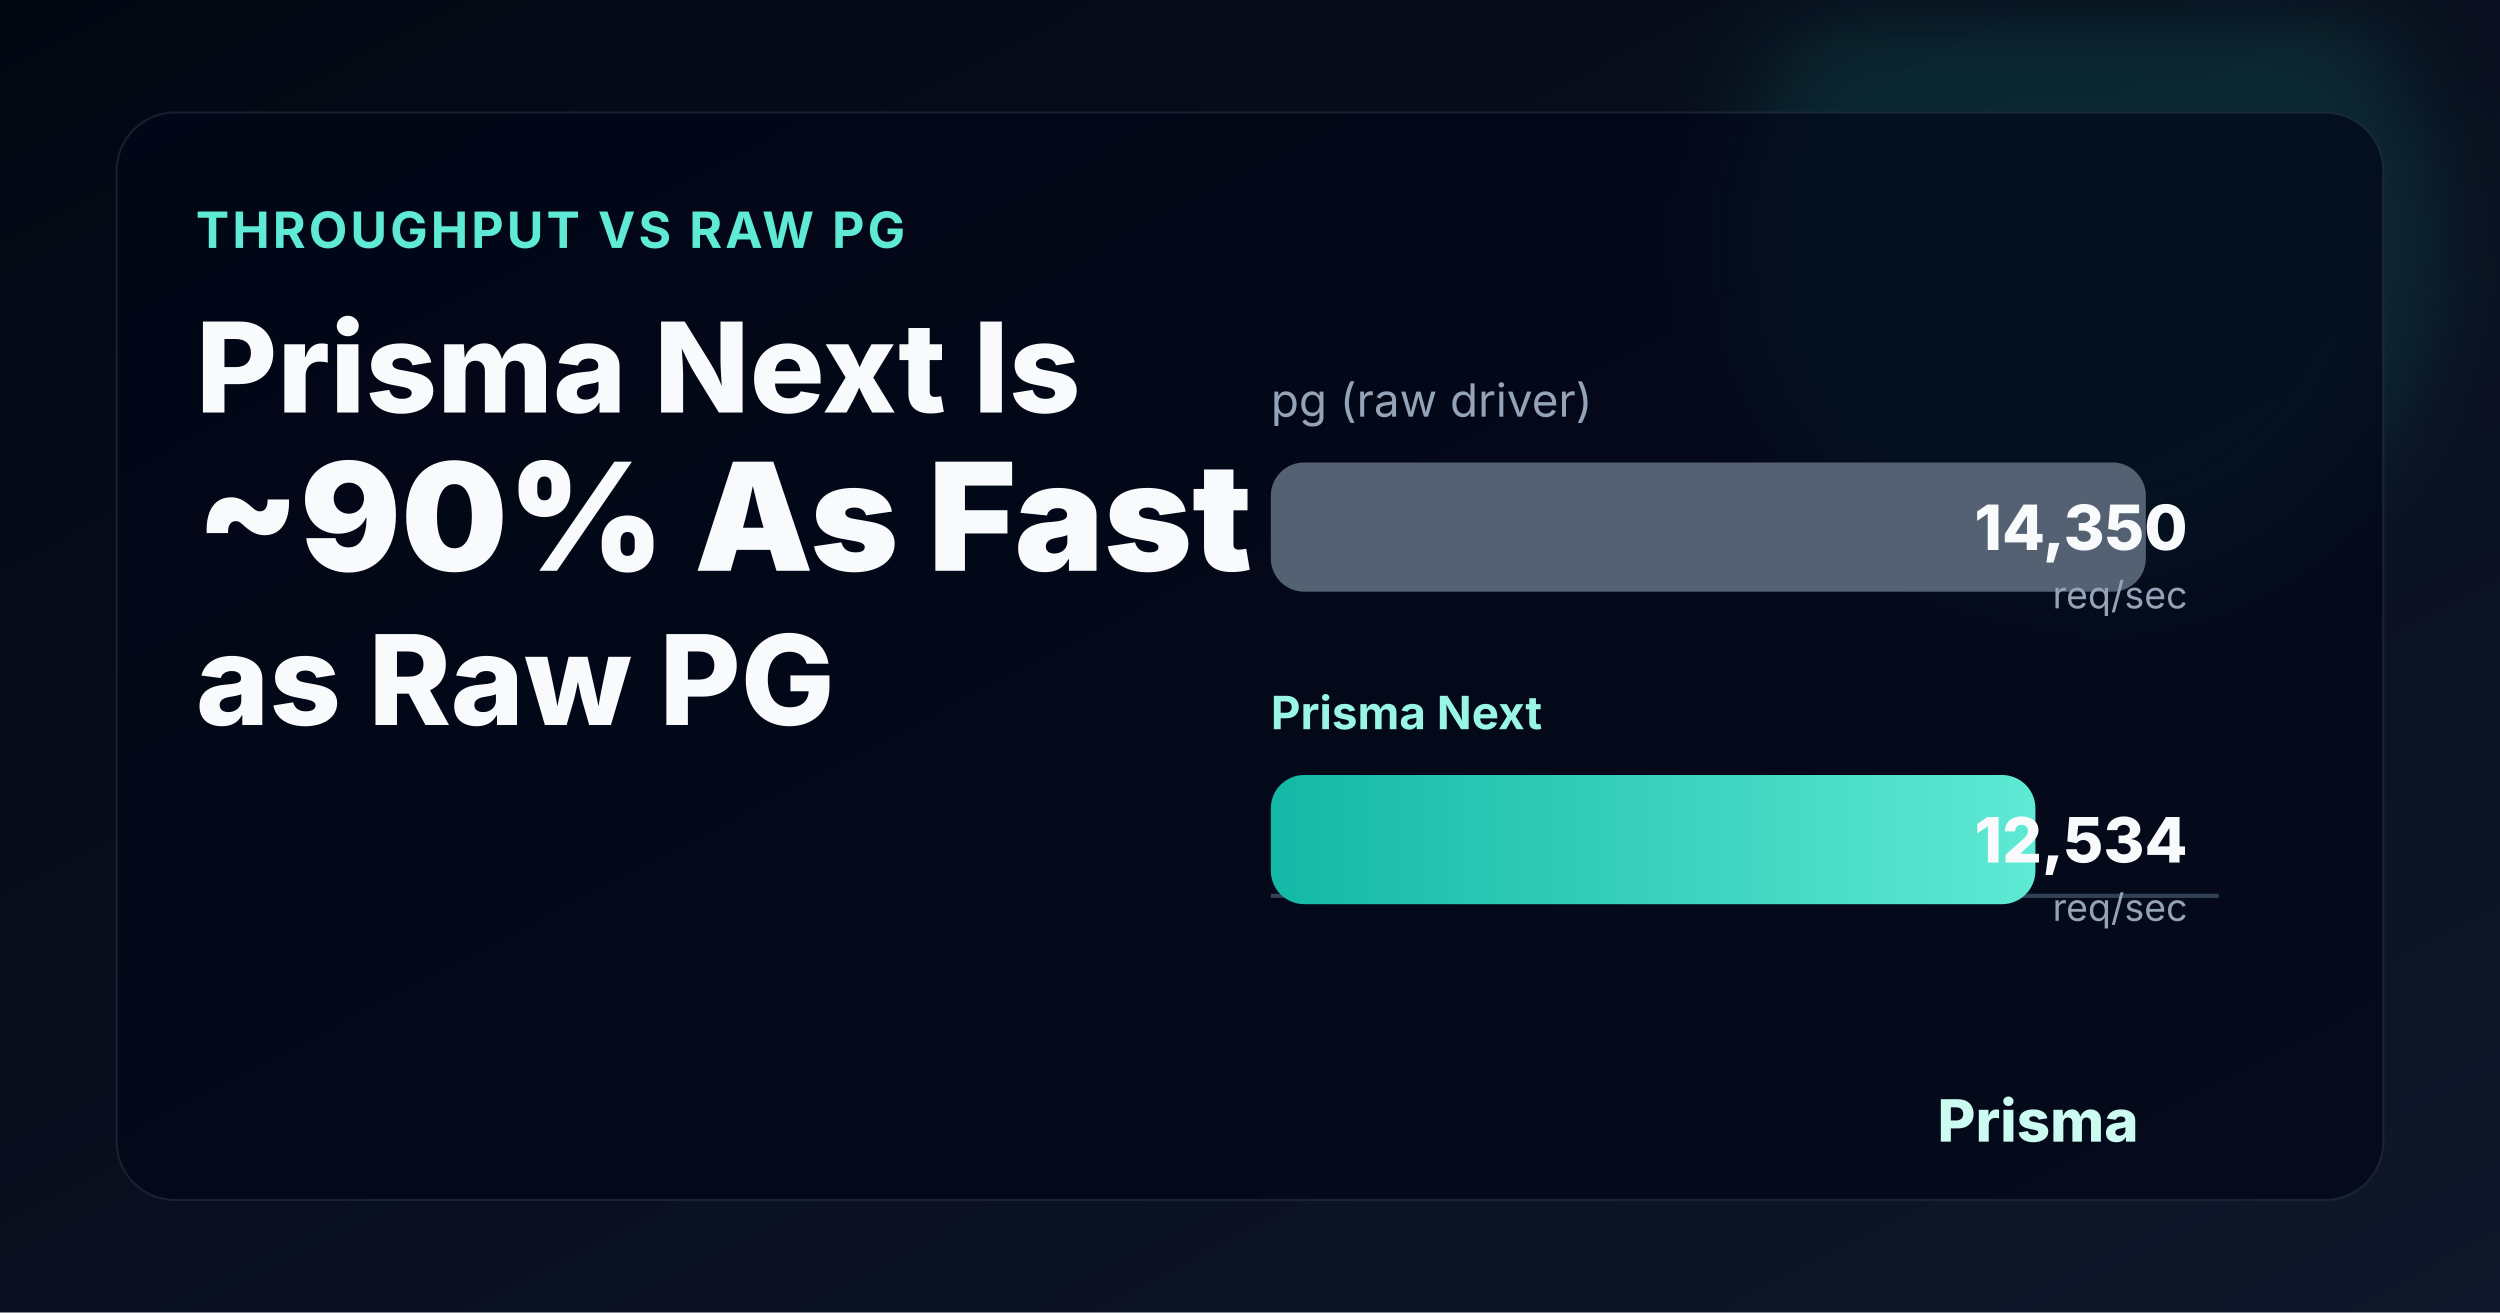
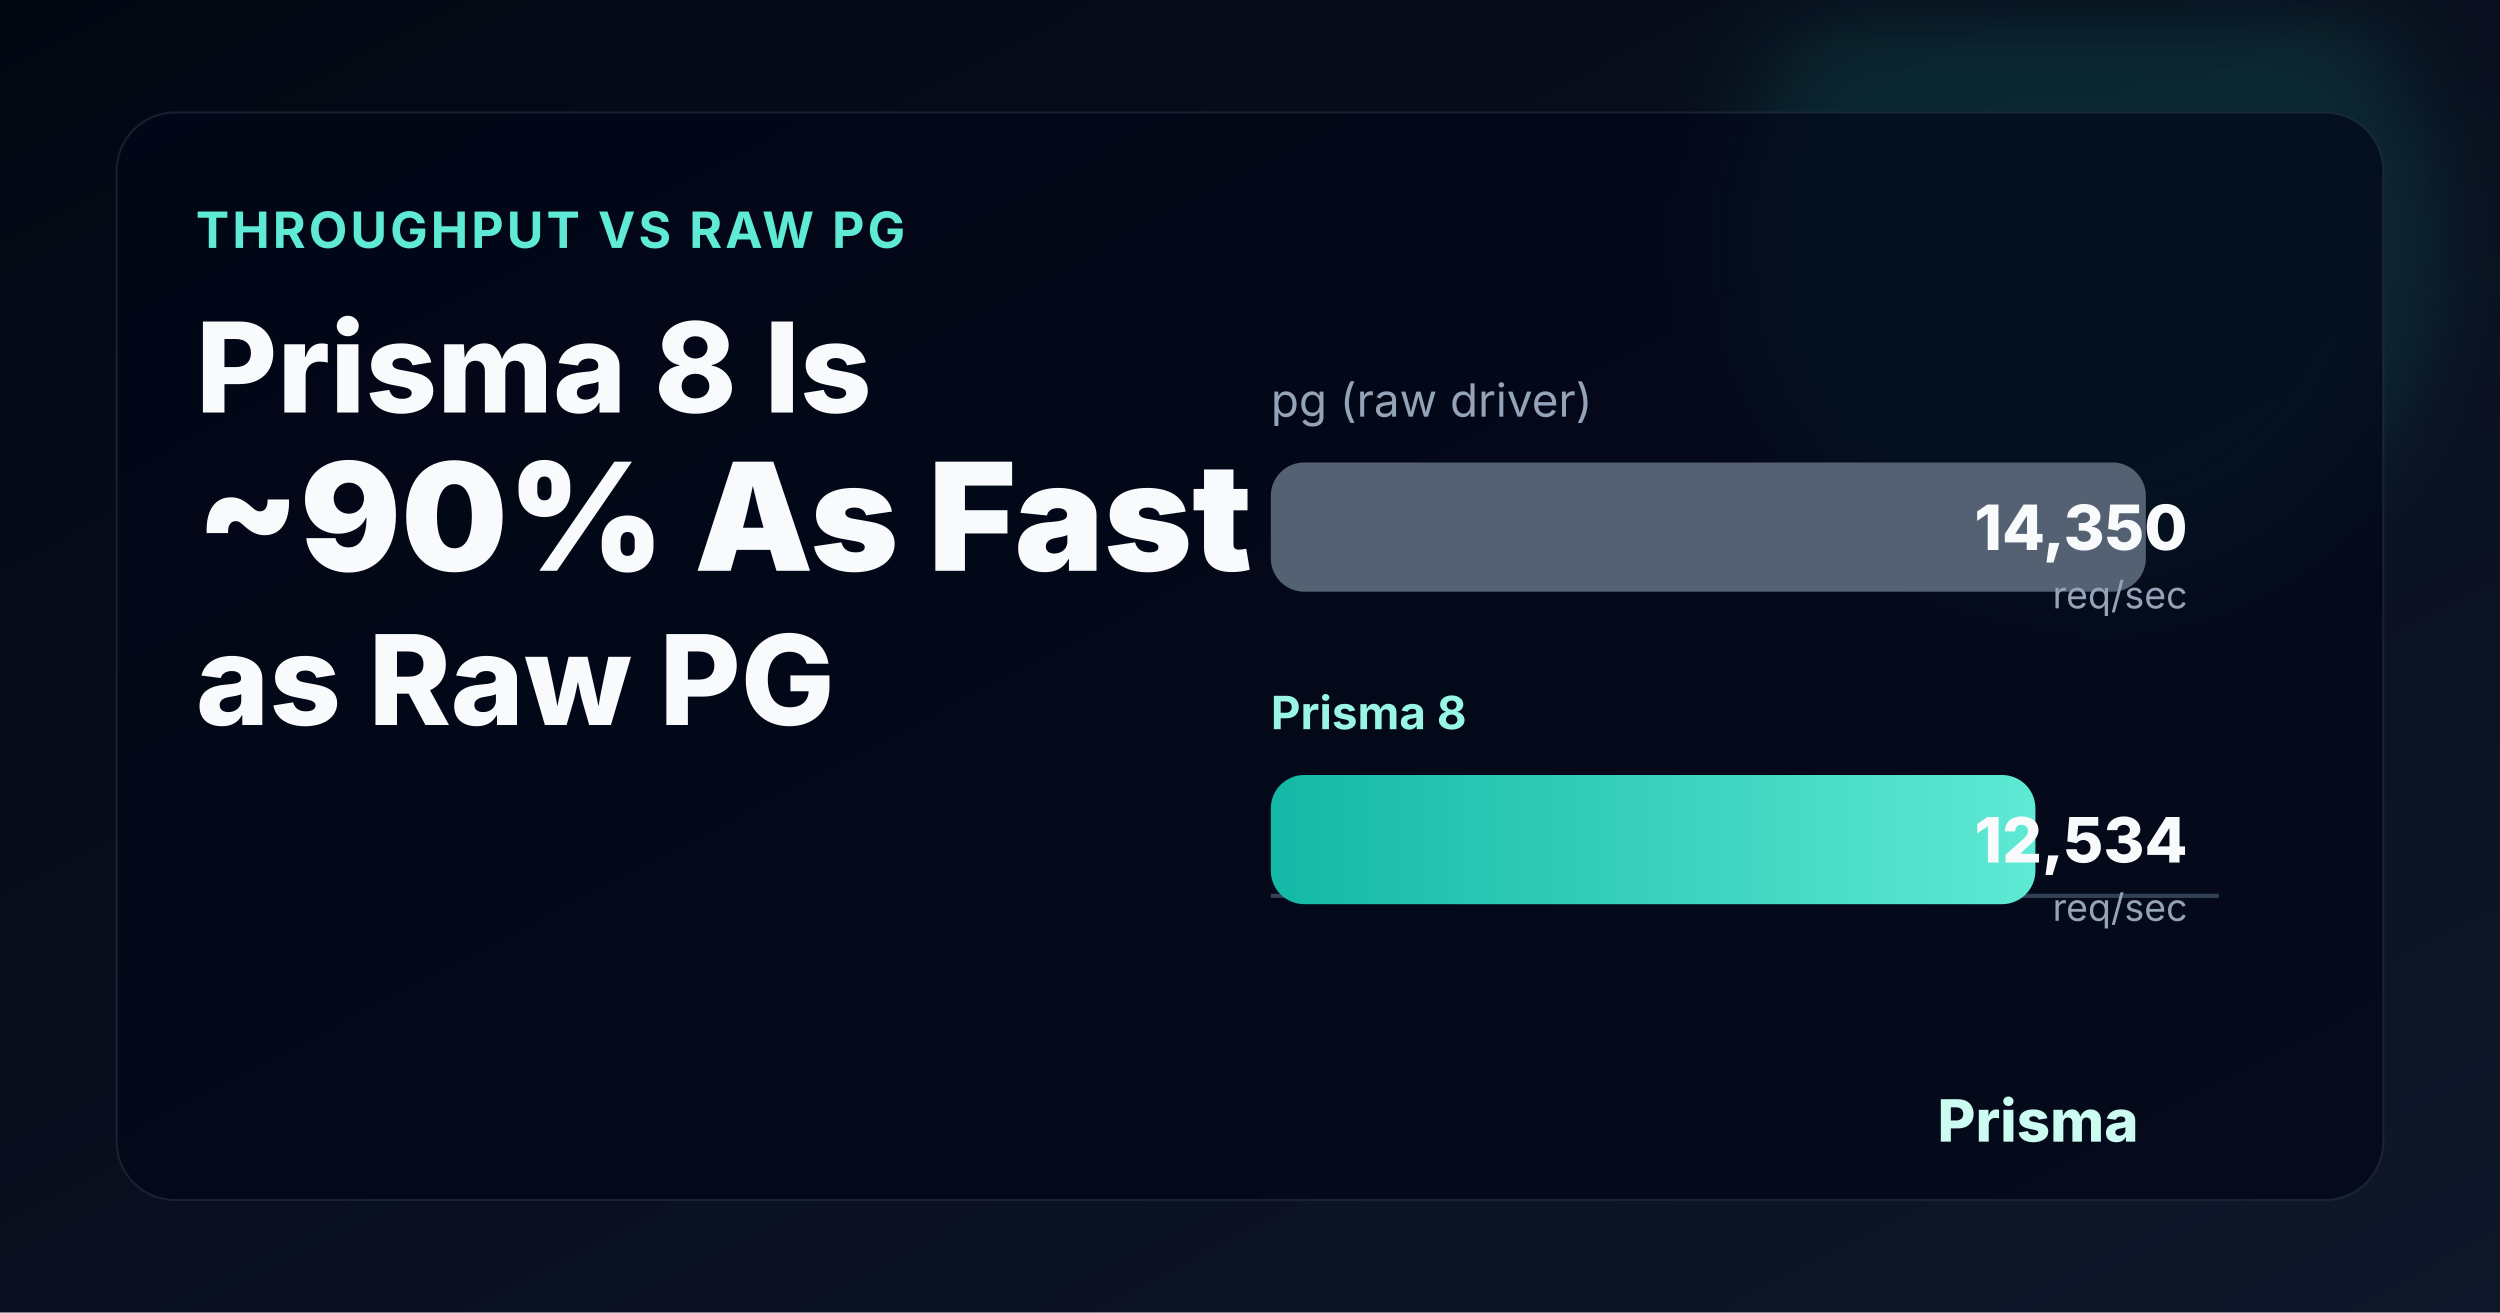
<svg xmlns="http://www.w3.org/2000/svg" width="1200" height="630" aria-labelledby="title desc" viewBox="0 0 1200 630">
  <defs>
    <linearGradient id="a" x1="0" x2="1" y1="0" y2="1">
      <stop stop-color="#030712" />
      <stop offset="1" stop-color="#0f172a" />
    </linearGradient>
    <linearGradient id="c" x1="0" x2="1" y1="0" y2="0">
      <stop stop-color="#14b8a6" />
      <stop offset="1" stop-color="#5eead4" />
    </linearGradient>
    <filter id="b">
      <feGaussianBlur stdDeviation="22" />
    </filter>
  </defs>
  <path fill="url(#a)" d="M0 0h1200v630H0z" />
  <circle cx="1000" cy="115" r="170" fill="#14b8a6" filter="url(#b)" opacity=".15" />
  <rect width="1088" height="522" x="56" y="54" fill="#020617" stroke="#1e293b" opacity=".7" rx="28" />
  <text x="94" y="119" fill="#5eead4" font-family="Inter, ui-sans-serif, system-ui, sans-serif" font-size="24" font-weight="700" letter-spacing="1.5">THROUGHPUT VS RAW PG</text>
-   <text x="94" y="198" fill="#f8fafc" font-family="Inter, ui-sans-serif, system-ui, sans-serif" font-size="60" font-weight="800">Prisma Next Is</text>
+   <text x="94" y="198" fill="#f8fafc" font-family="Inter, ui-sans-serif, system-ui, sans-serif" font-size="60" font-weight="800">Prisma 8 Is</text>
  <text x="94" y="274" fill="#f8fafc" font-family="Inter, ui-sans-serif, system-ui, sans-serif" font-size="72" font-weight="900">~90% As Fast</text>
  <text x="94" y="348" fill="#f8fafc" font-family="Inter, ui-sans-serif, system-ui, sans-serif" font-size="60" font-weight="800">as Raw PG</text>
  <g transform="translate(610 160)">
    <path stroke="#334155" stroke-width="2" d="M0 270h455" />
    <text y="40" fill="#94a3b8" font-family="Inter, ui-sans-serif, system-ui, sans-serif" font-size="22">pg (raw driver)</text>
    <rect width="420" height="62" y="62" fill="#1e293b" rx="16" />
    <rect width="420" height="62" y="62" fill="#94a3b8" opacity=".45" rx="16" />
    <text x="440" y="104" fill="#f8fafc" font-family="Inter, ui-sans-serif, system-ui, sans-serif" font-size="30" font-weight="800" text-anchor="end">14,350</text>
    <text x="440" y="132" fill="#94a3b8" font-family="Inter, ui-sans-serif, system-ui, sans-serif" font-size="18" text-anchor="end">req/sec</text>
-     <text y="190" fill="#99f6e4" font-family="Inter, ui-sans-serif, system-ui, sans-serif" font-size="22" font-weight="700">Prisma Next</text>
+     <text y="190" fill="#99f6e4" font-family="Inter, ui-sans-serif, system-ui, sans-serif" font-size="22" font-weight="700">Prisma 8</text>
    <rect width="367" height="62" y="212" fill="url(#c)" rx="16" />
    <text x="440" y="254" fill="#f8fafc" font-family="Inter, ui-sans-serif, system-ui, sans-serif" font-size="30" font-weight="800" text-anchor="end">12,534</text>
    <text x="440" y="282" fill="#94a3b8" font-family="Inter, ui-sans-serif, system-ui, sans-serif" font-size="18" text-anchor="end">req/sec</text>
  </g>
  <text x="930" y="548" fill="#ccfbf1" font-family="Inter, ui-sans-serif, system-ui, sans-serif" font-size="28" font-weight="800">Prisma</text>
</svg>
